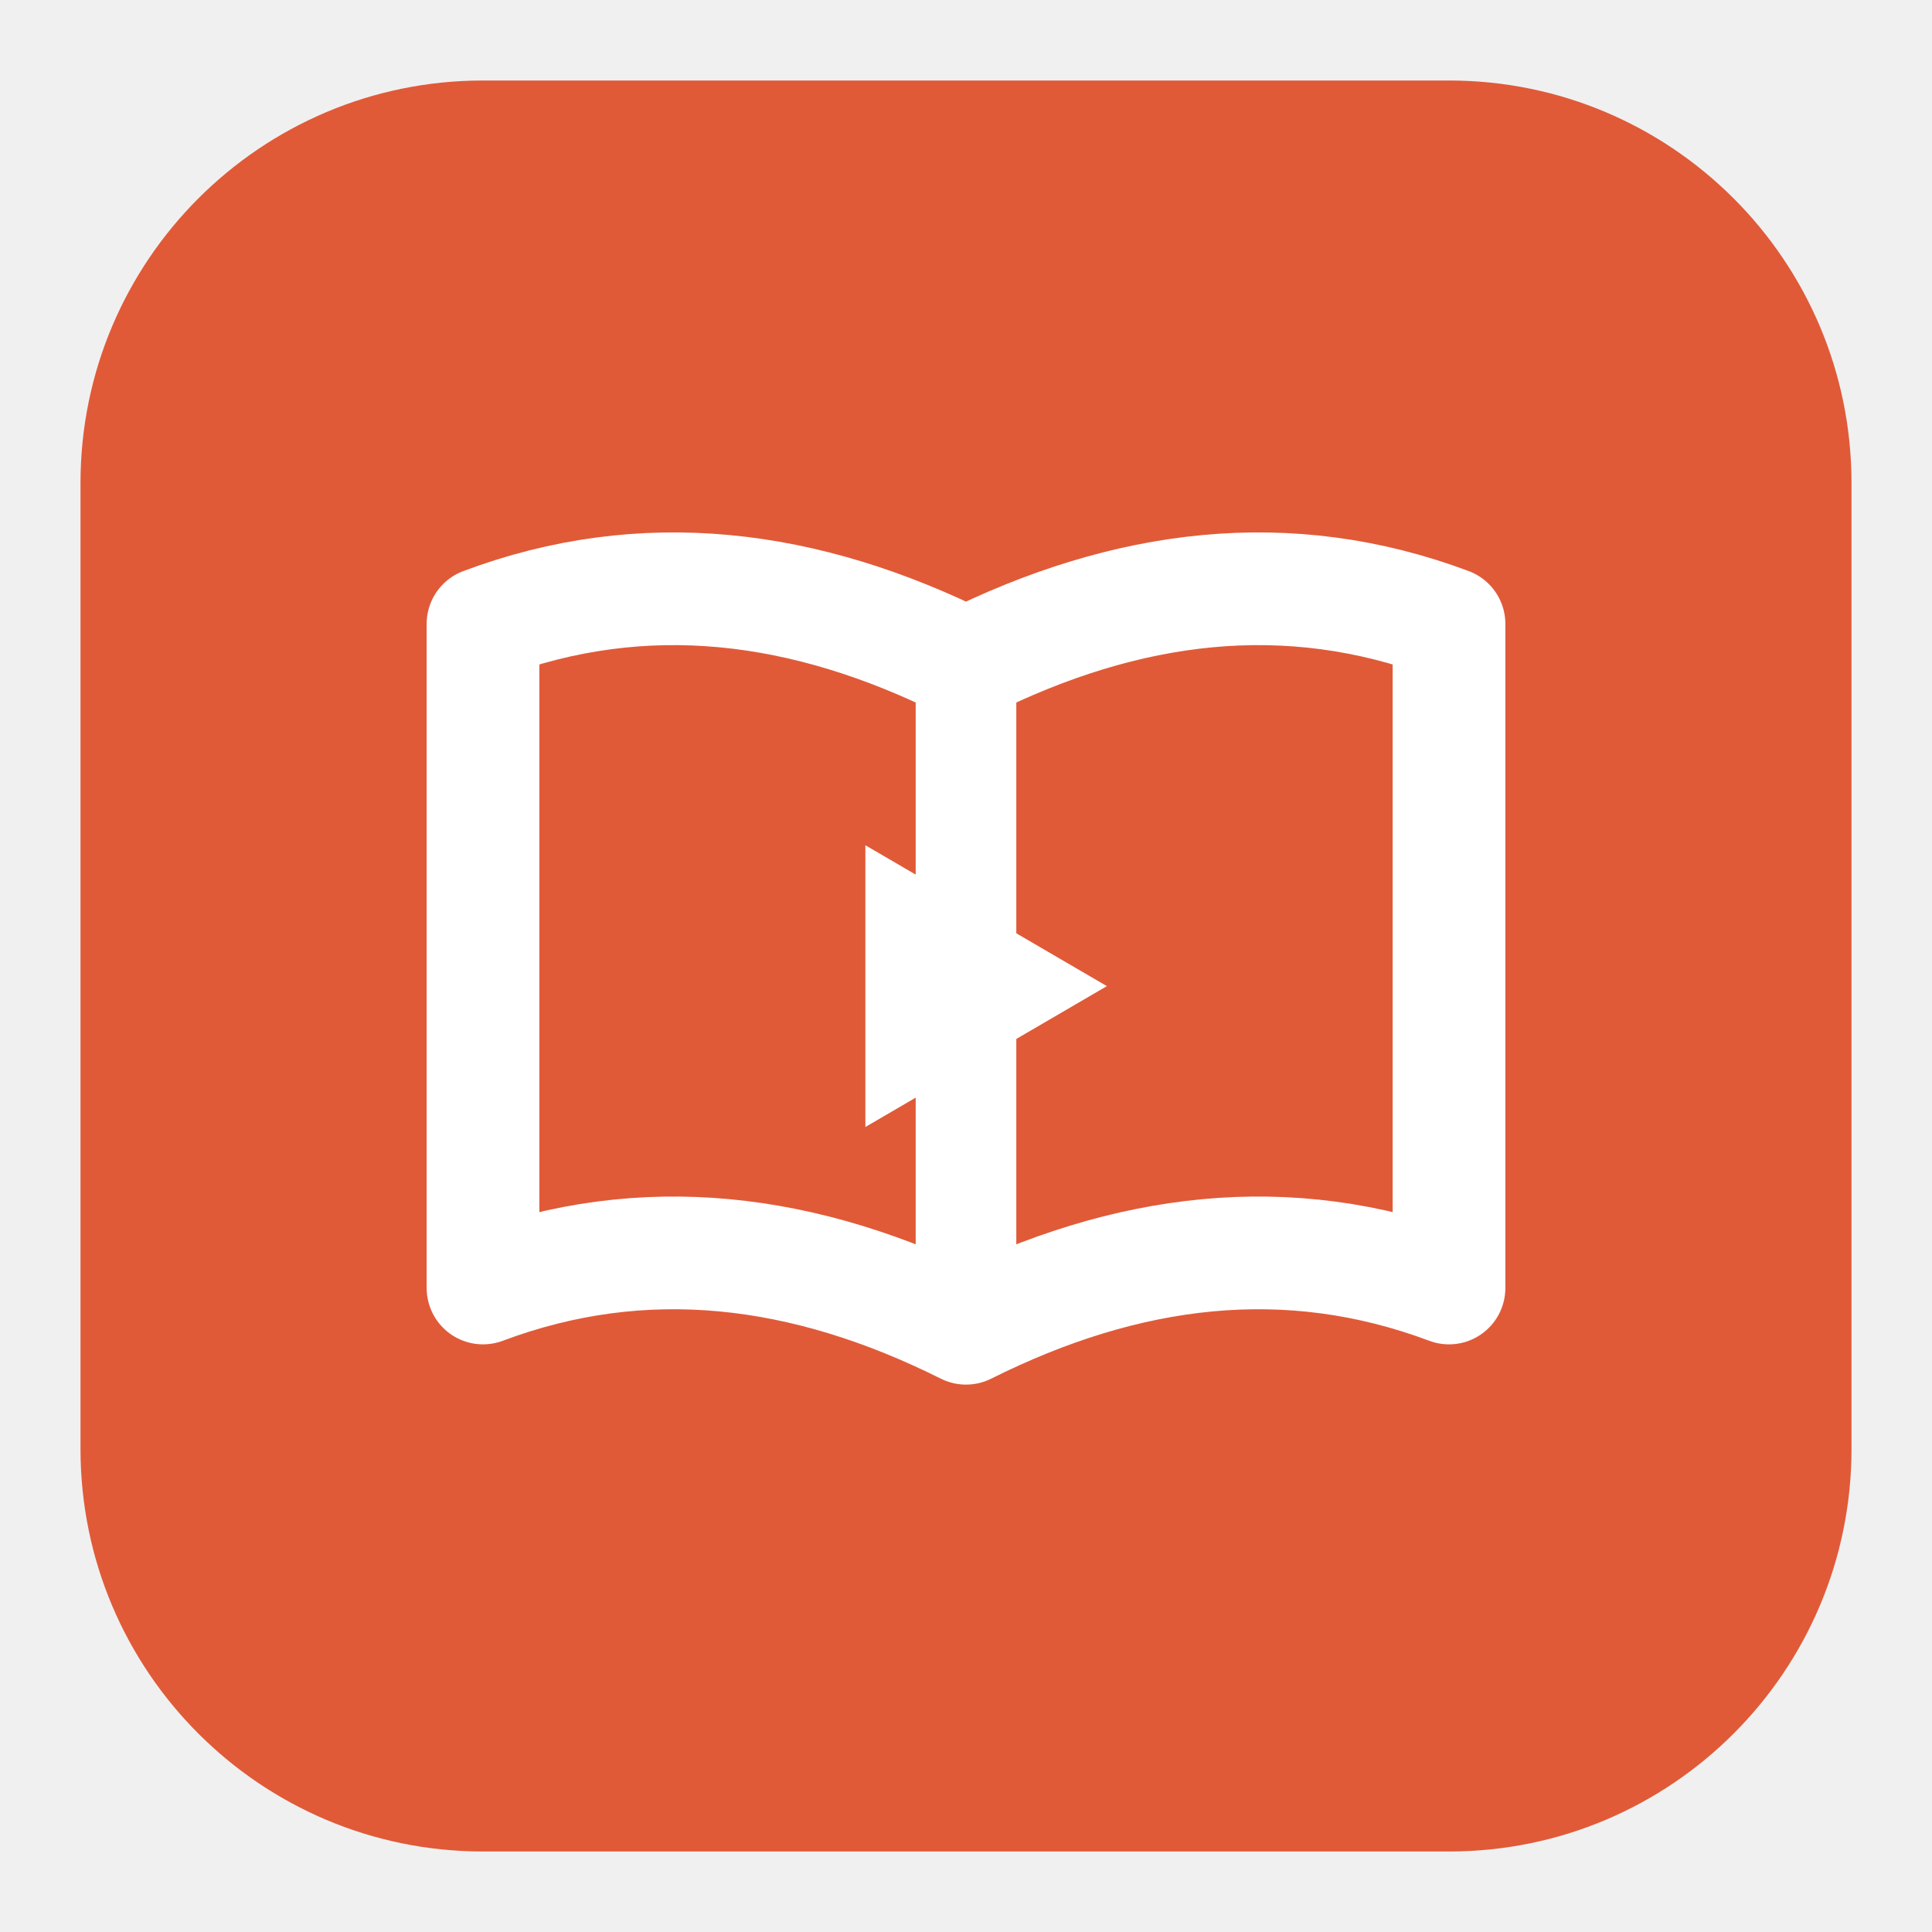
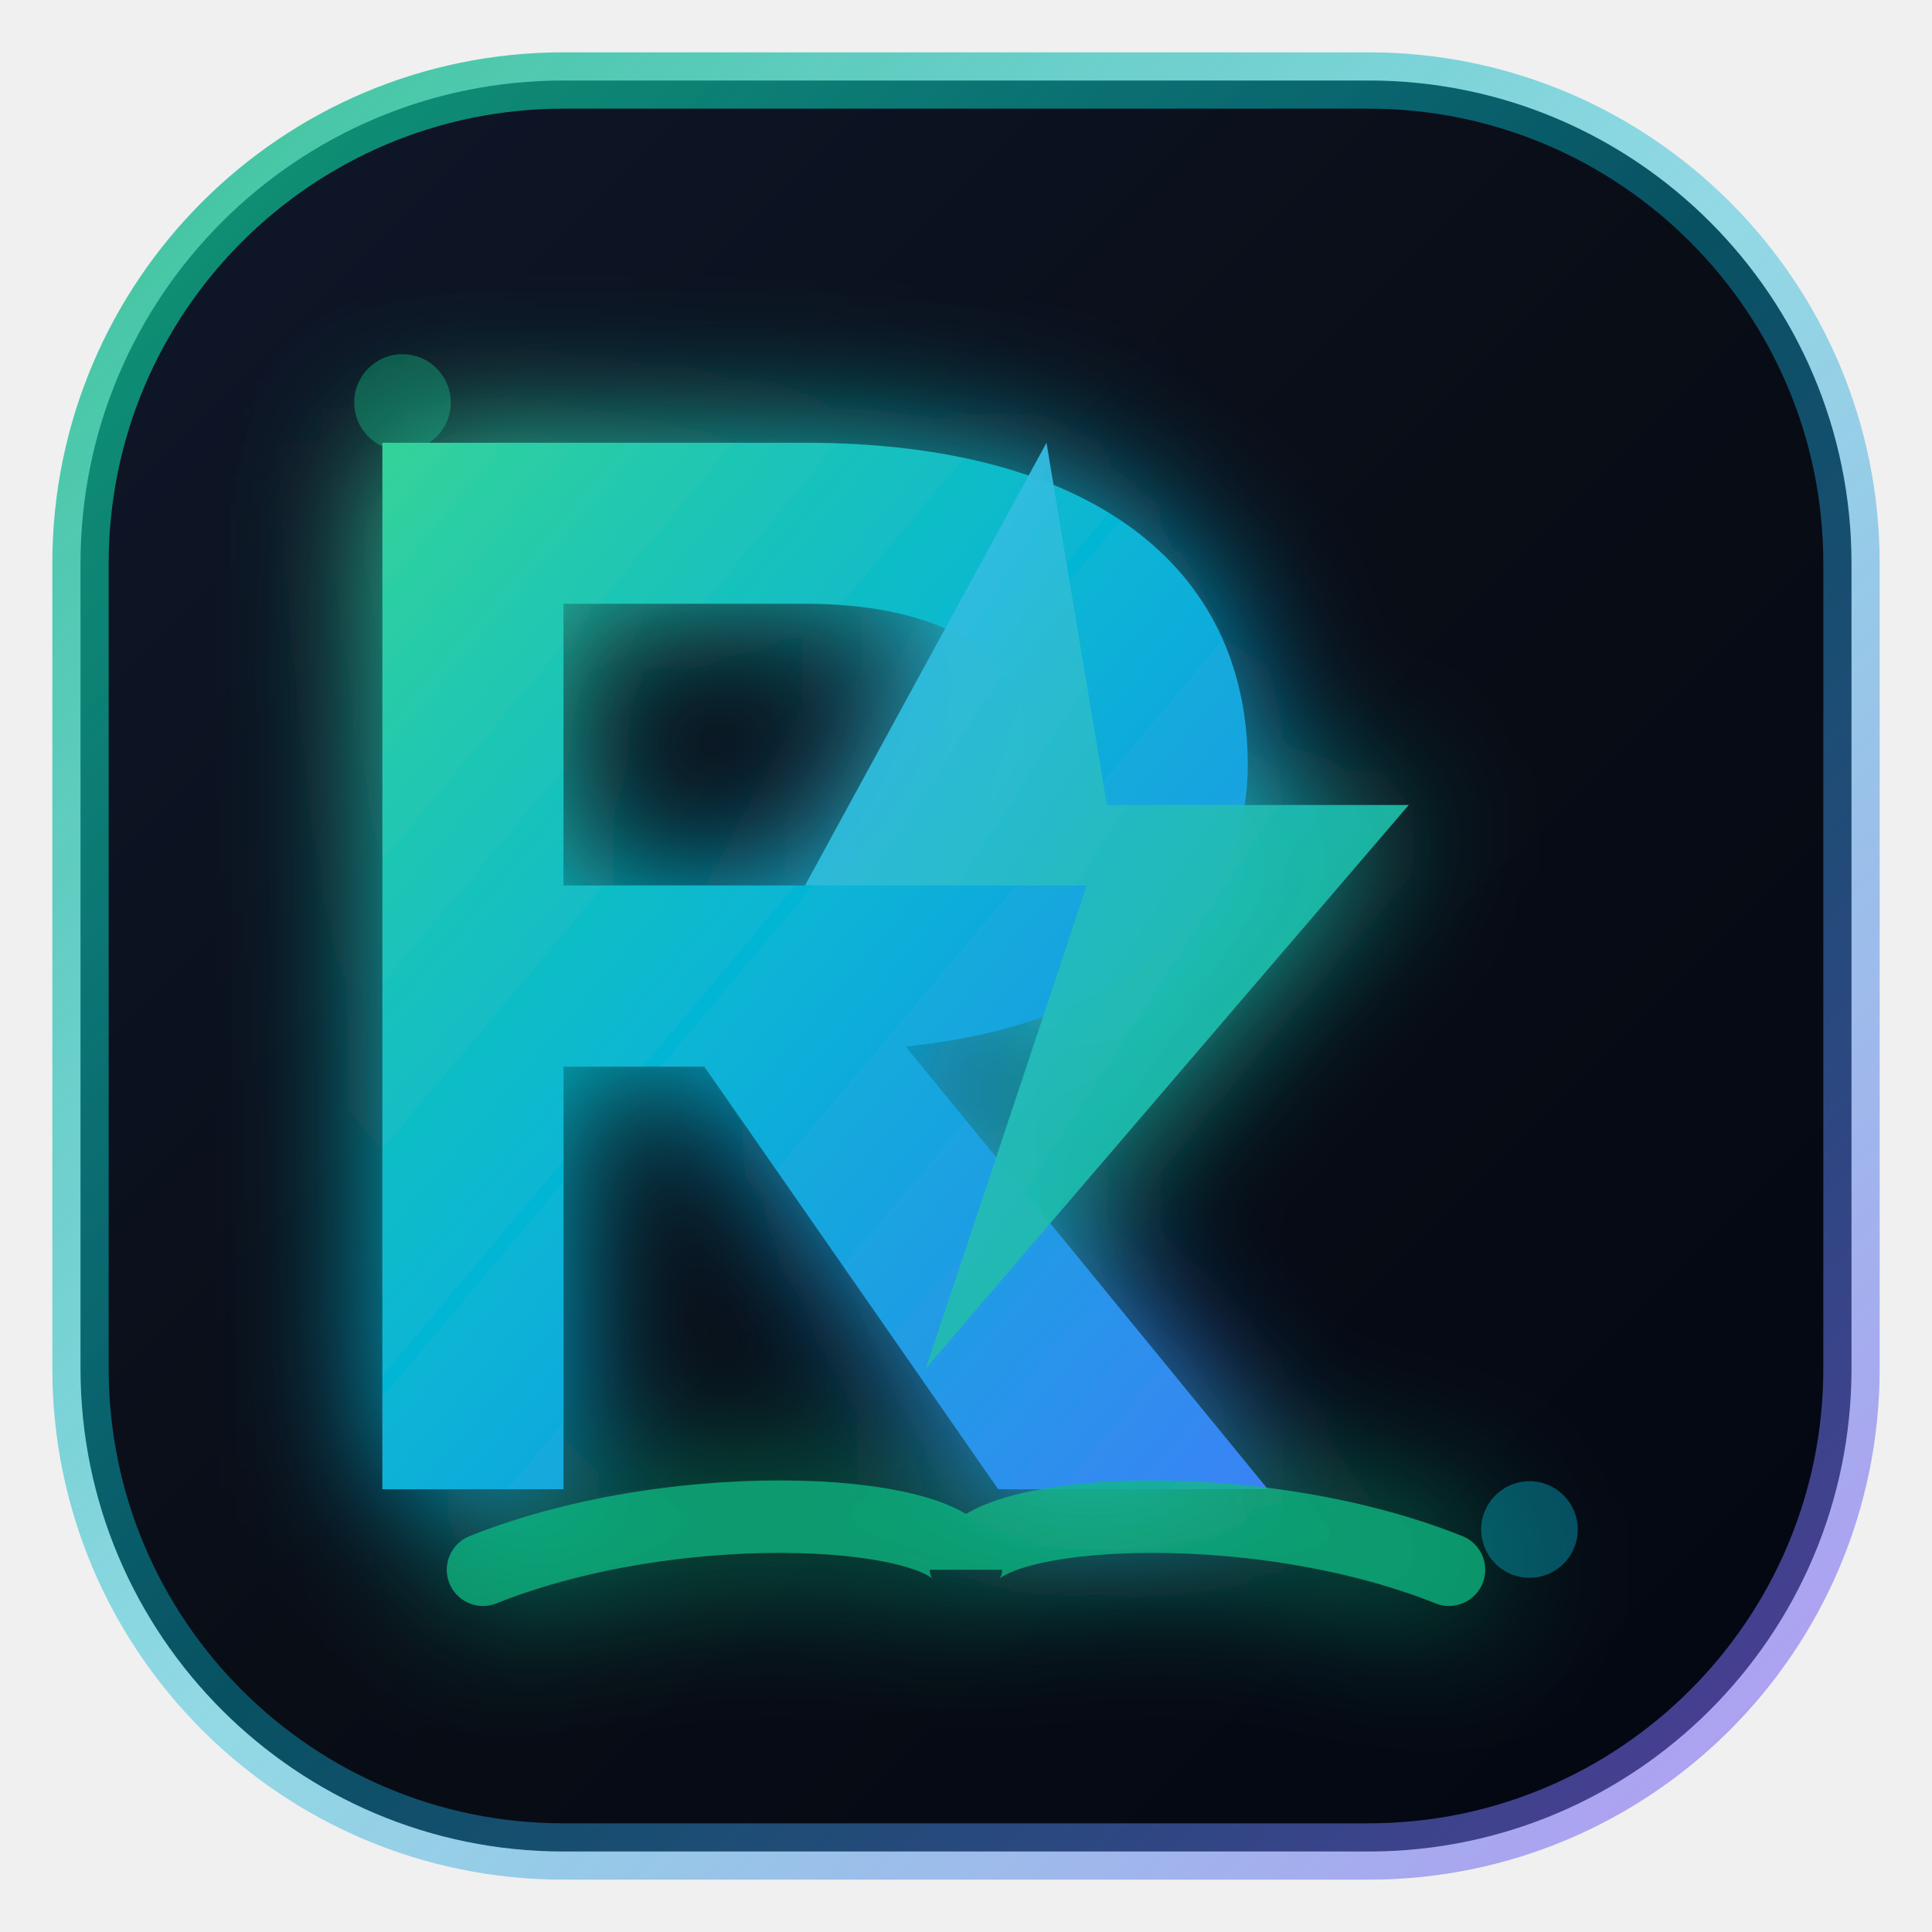
<svg xmlns="http://www.w3.org/2000/svg" viewBox="0 0 48 48" width="48" height="48">
-   <rect x="2" y="2" width="44" height="44" rx="10" fill="#E05A38" />
-   <g fill="none" stroke="#FFFFFF" stroke-linecap="round" stroke-linejoin="round">
-     <path d="M12 15.5 C16 14 20 14.5 24 16.5 C28 14.5 32 14 36 15.5 V32 C32 30.5 28 31 24 33 C20 31 16 30.5 12 32 Z" stroke-width="2.8" />
-     <line x1="24" y1="16.5" x2="24" y2="33" stroke-width="2.5" />
-     <polygon points="21.5,21 27.5,24.5 21.5,28" fill="#FFFFFF" stroke="none" />
+   <defs>
+     <linearGradient id="bgGradient" x1="0%" y1="0%" x2="100%" y2="100%">
+       <stop offset="0%" stop-color="#0f172a" />
+       <stop offset="50%" stop-color="#090d16" />
+       <stop offset="100%" stop-color="#030712" />
+     </linearGradient>
+     <linearGradient id="borderGlow" x1="0%" y1="0%" x2="100%" y2="100%">
+       <stop offset="0%" stop-color="#10b981" stop-opacity="0.8" />
+       <stop offset="50%" stop-color="#06b6d4" stop-opacity="0.4" />
+       <stop offset="100%" stop-color="#8b5cf6" stop-opacity="0.6" />
+     </linearGradient>
+     <linearGradient id="rinaraGrad" x1="0%" y1="0%" x2="100%" y2="100%">
+       <stop offset="0%" stop-color="#34d399" />
+       <stop offset="45%" stop-color="#06b6d4" />
+       <stop offset="100%" stop-color="#3b82f6" />
+     </linearGradient>
+     <linearGradient id="boltGrad" x1="0%" y1="0%" x2="100%" y2="100%">
+       <stop offset="0%" stop-color="#38bdf8" />
+       <stop offset="100%" stop-color="#10b981" />
+     </linearGradient>
+     <filter id="neonGlow" x="-20%" y="-20%" width="140%" height="140%">
+       <feGaussianBlur stdDeviation="1.8" result="blur" />
+       <feMerge>
+         <feMergeNode in="blur" />
+         <feMergeNode in="SourceGraphic" />
+       </feMerge>
+     </filter>
+   </defs>
+   <rect x="2" y="2" width="44" height="44" rx="12" fill="url(#bgGradient)" />
+   <rect x="2" y="2" width="44" height="44" rx="12" fill="none" stroke="url(#borderGlow)" stroke-width="1.4" />
+   <circle cx="10" cy="10" r="1.2" fill="#10b981" opacity="0.4" />
+   <circle cx="38" cy="38" r="1.2" fill="#06b6d4" opacity="0.4" />
+   <g filter="url(#neonGlow)">
+     <path d="M14 11 H20 C27 11 31 14 31 19 C31 23 27.5 25.5 22.5 26 L31.5 37 H24.8 L17.5 26.5 H14 V37 H9.5 V11 H14 Z M14 22 H20 C23 22 25.5 21 25.5 18.5 C25.5 16 23 15 20 15 H14 V22 Z" fill="url(#rinaraGrad)" />
+     <polygon points="26,11 20,22 27,22 23,34 35,20 27.5,20" fill="url(#boltGrad)" opacity="0.95" />
+     <path d="M12 39 C17 37 24 37.5 24 39 C24 37.5 31 37 36 39" fill="none" stroke="#10b981" stroke-width="1.8" stroke-linecap="round" opacity="0.75" />
  </g>
</svg>
